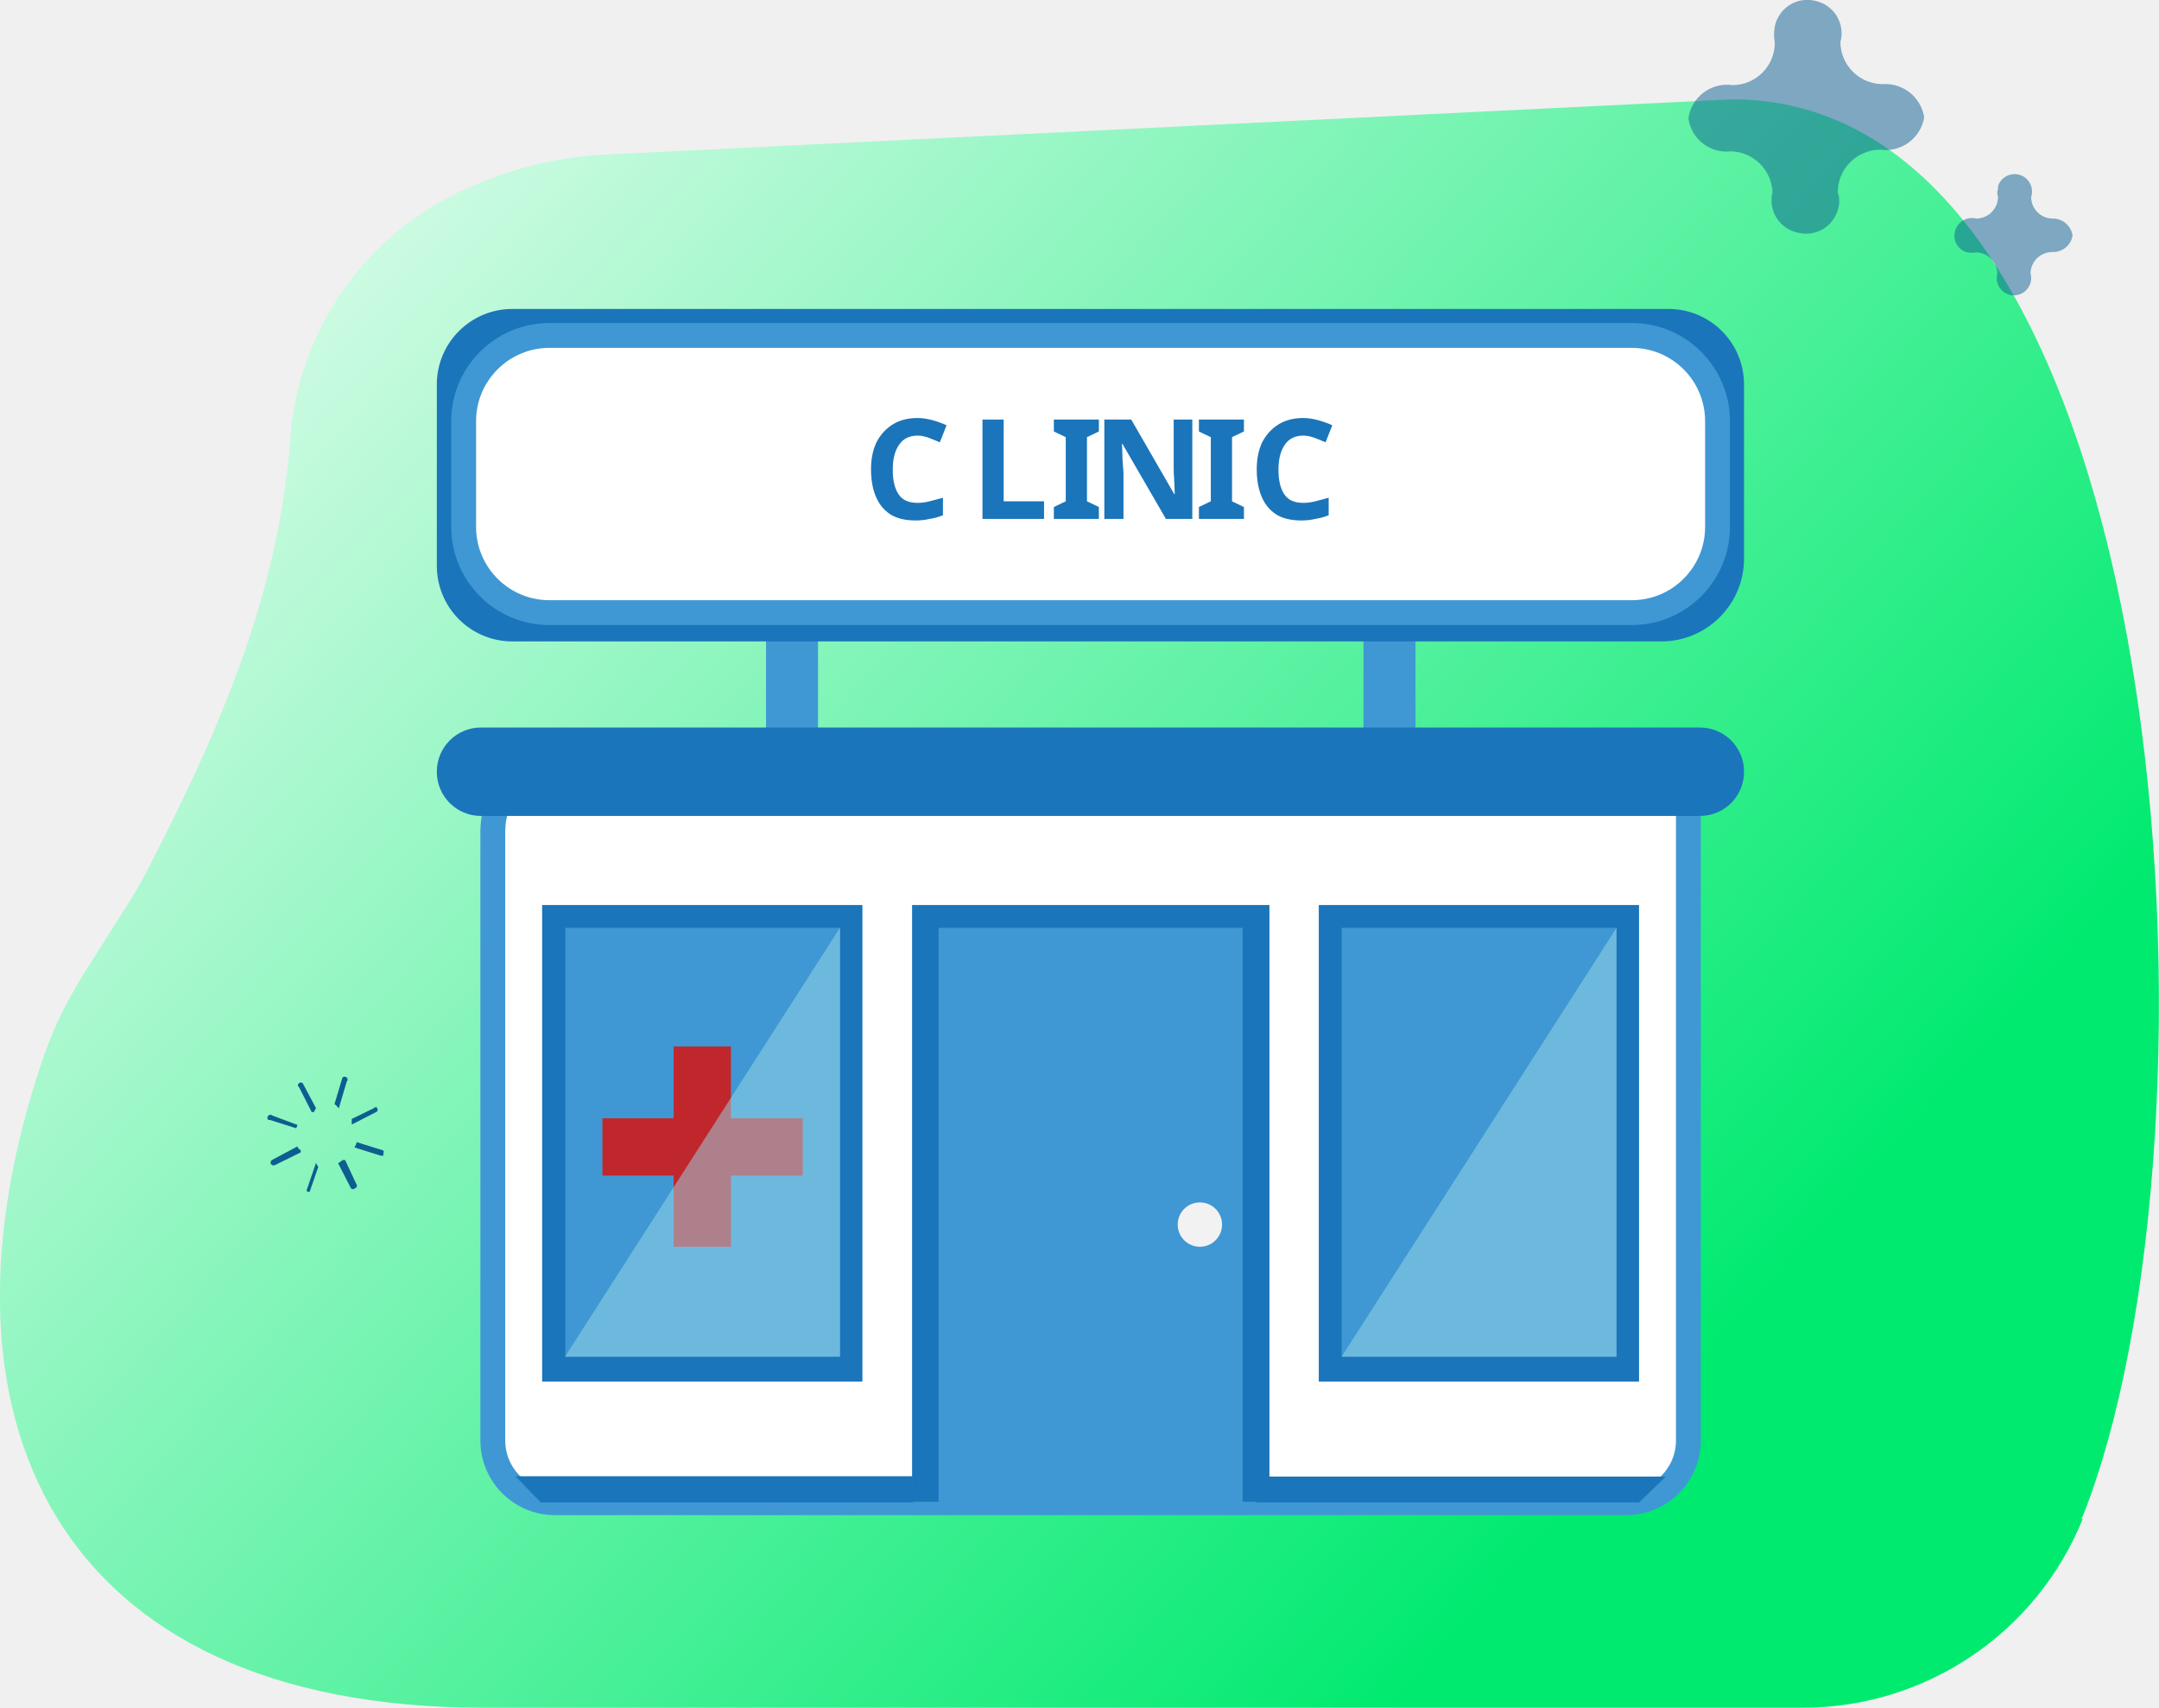
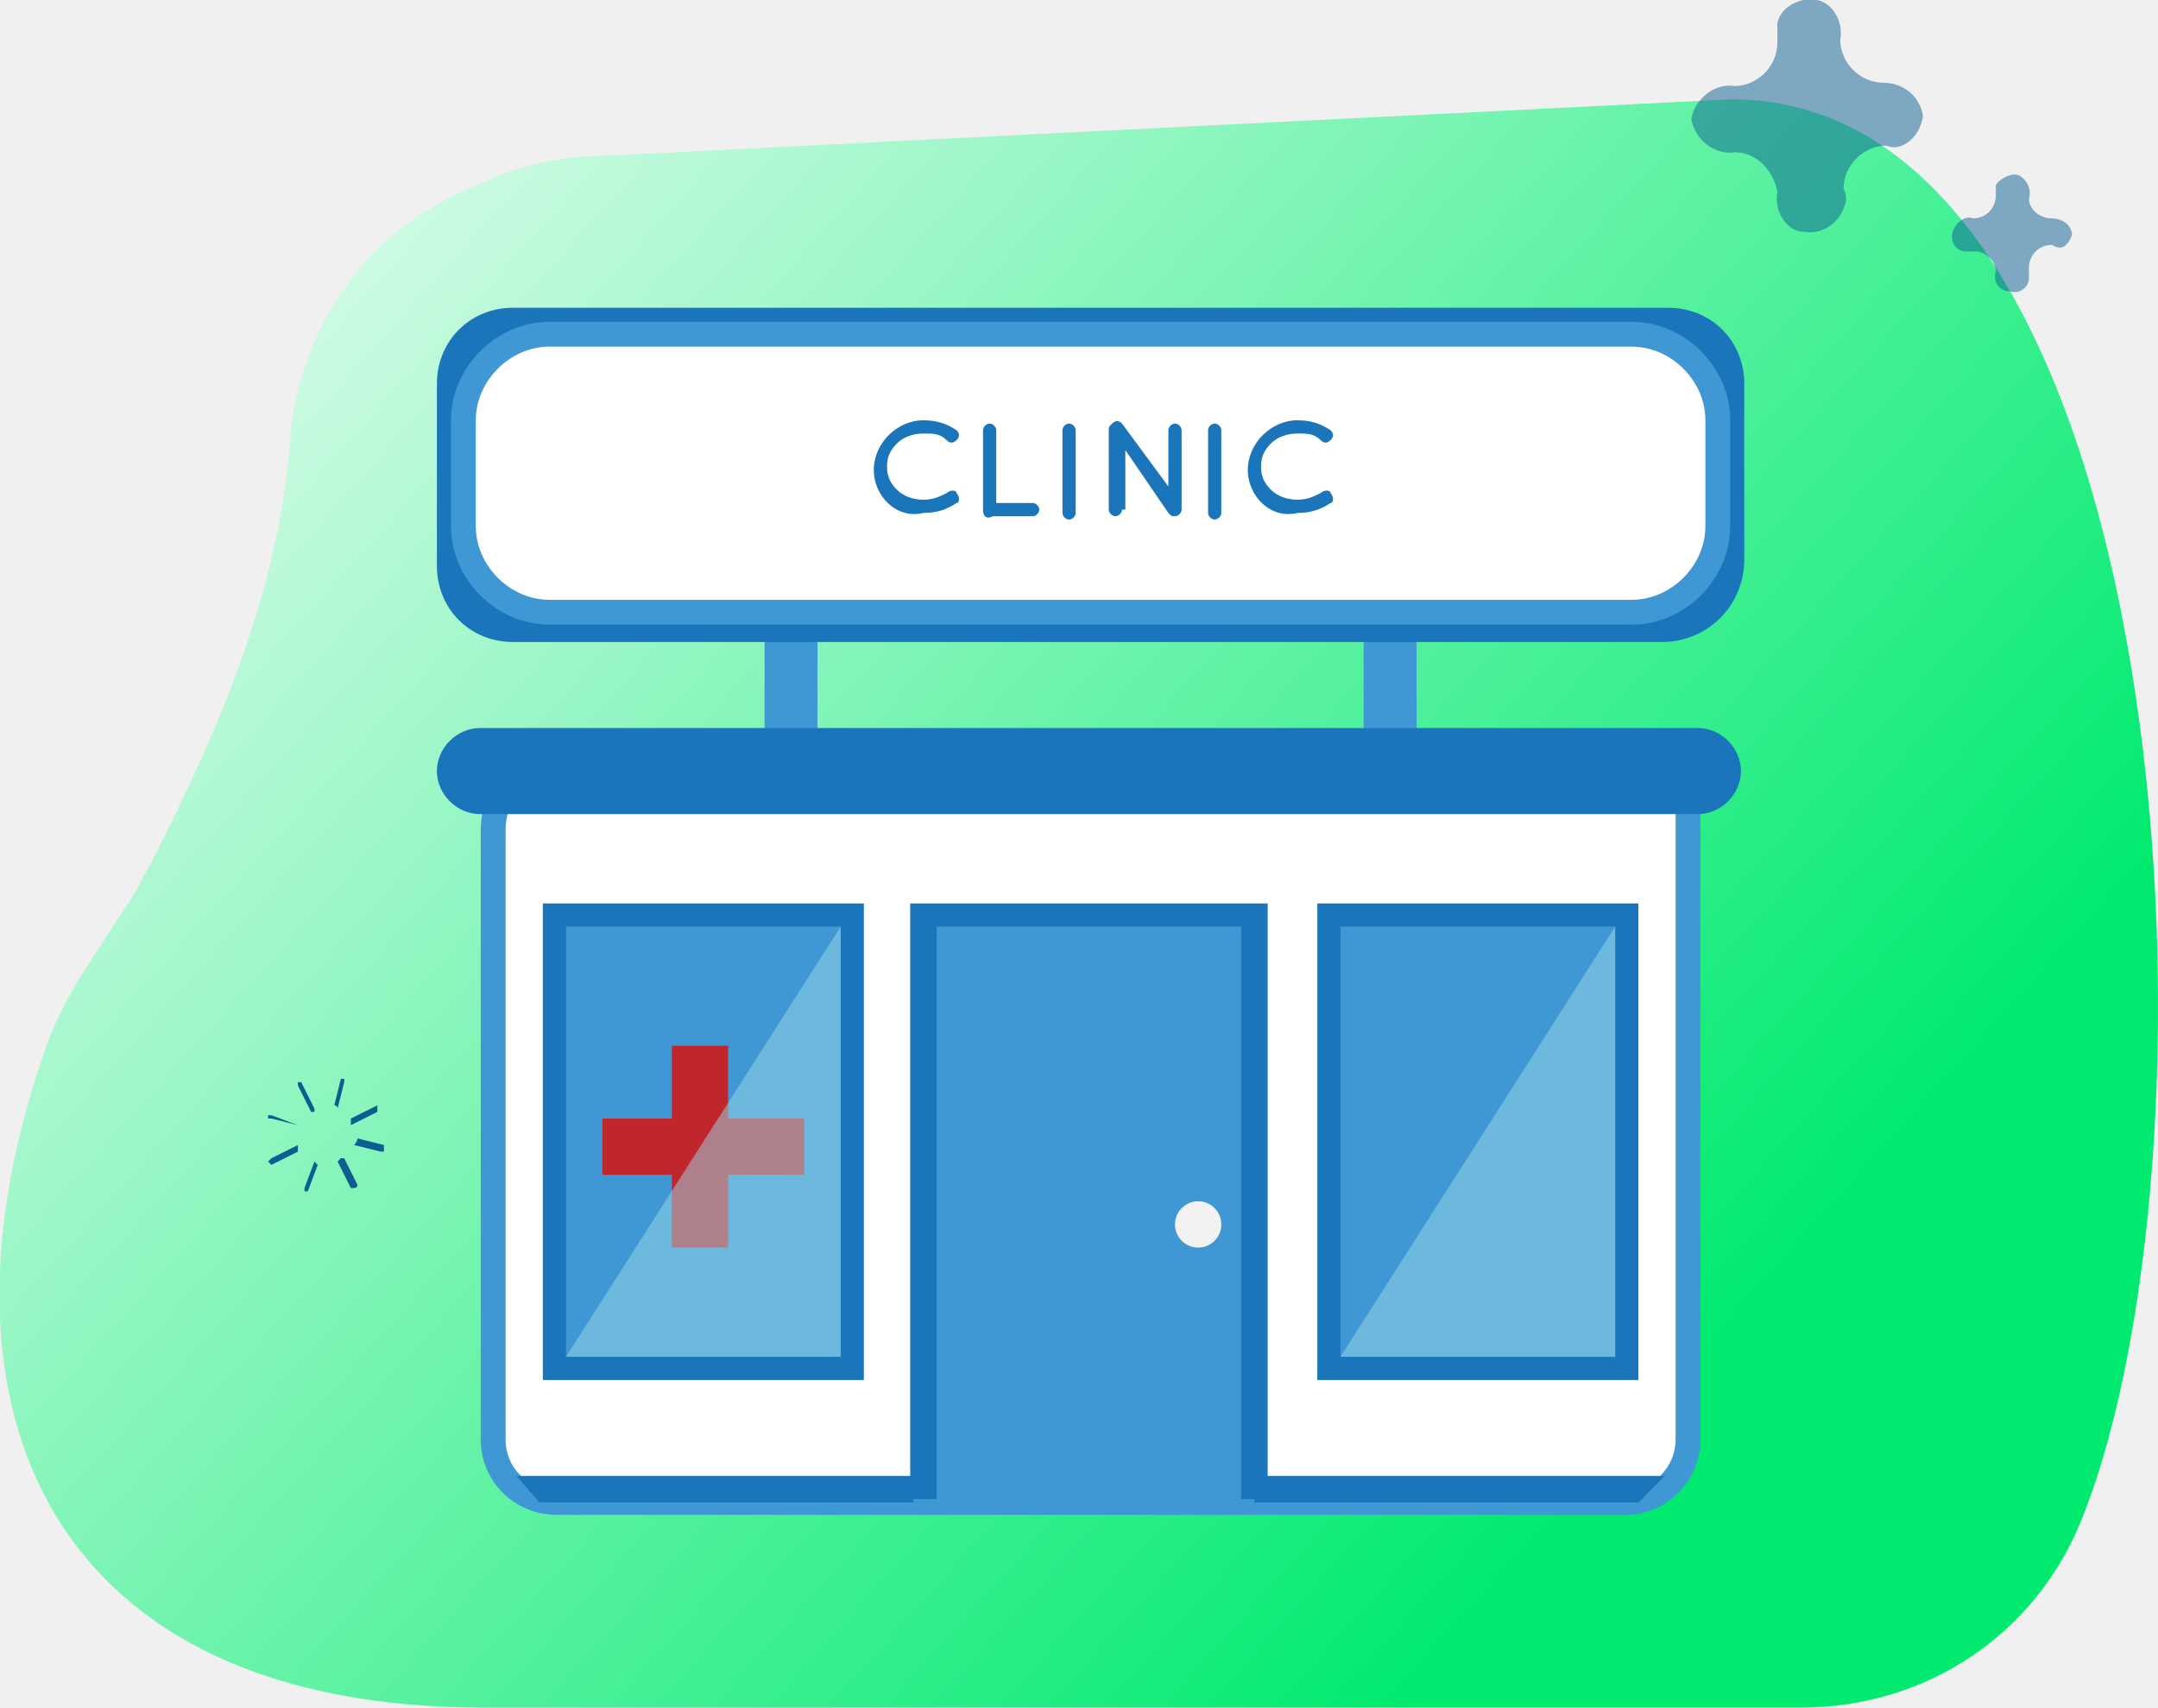
- <svg xmlns="http://www.w3.org/2000/svg" viewBox="0 0 65.19 51.57">
-   <defs>
-     <style>.a{fill:url(#a);}.b,.l{opacity:0.5;}.c{fill:#0c5e91;}.d{fill:#fff;stroke:#3f98d3;stroke-miterlimit:10;stroke-width:0.75px;}.e,.i,.j,.k{fill:#1b75ba;}.f{fill:#3f98d3;}.g{fill:#c0272d;}.h,.i,.j,.k,.l{isolation:isolate;}.i,.j,.k{font-size:4.21px;font-family:Quicksand-Bold, Quicksand;font-weight:700;}.j{letter-spacing:0.01em;}.k{letter-spacing:-0.03em;}.l{fill:#9bd9e9;}.m{fill:#f2f2f2;}</style>
-     <linearGradient id="a" x1="30.78" y1="41.85" x2="79.65" y2="-2.12" gradientTransform="matrix(1, 0, 0, -1, -30.09, 41.64)" gradientUnits="userSpaceOnUse">
-       <stop offset="0" stop-color="#fff" />
-       <stop offset="1" stop-color="#00ea6f" />
-     </linearGradient>
-   </defs>
-   <path class="a" d="M62.91,46.06a9.12,9.12,0,0,1-8.46,5.71H14.62c-13,0-17-8.86-13.27-19.7a12.13,12.13,0,0,1,1.18-2.43L4,27.31c.18-.29.35-.6.51-.91,2.32-4.5,4-8.55,4.3-13.28a9,9,0,0,1,5.57-7.34,11.33,11.33,0,0,1,4.06-.92L52.32,3.2c13.51,0,15.2,31.39,10.55,42.88Z" transform="translate(-0.02 -0.2)" />
-   <g class="b">
-     <path class="c" d="M58.12,3.74a1.19,1.19,0,0,0-1.25-1,1.28,1.28,0,0,1-1.28-1.27h0A1,1,0,0,0,54.85.23,1,1,0,0,0,53.61,1h0a1.34,1.34,0,0,0,0,.49,1.28,1.28,0,0,1-1.28,1.28h0a1.18,1.18,0,0,0-1.33,1h0a1.16,1.16,0,0,0,1.28,1A1.29,1.29,0,0,1,53.54,6a1,1,0,0,0,.78,1.23,1,1,0,0,0,1.19-.68.86.86,0,0,0,0-.55,1.29,1.29,0,0,1,1.28-1.28h0A1.18,1.18,0,0,0,58.12,3.74Z" transform="translate(-0.02 -0.2)" />
+ <svg xmlns="http://www.w3.org/2000/svg" version="1.1" id="Layer_1" x="0px" y="0px" viewBox="0 0 65.2 51.6" style="enable-background:new 0 0 65.2 51.6;" xml:space="preserve">
+   <style type="text/css">
+ 	.st0{fill:url(#SVGID_1_);}
+ 	.st1{opacity:0.5;}
+ 	.st2{fill:#0C5E91;}
+ 	.st3{fill:#FFFFFF;stroke:#3F98D3;stroke-width:0.75;stroke-miterlimit:10;}
+ 	.st4{fill:#1B75BA;}
+ 	.st5{fill:#3F98D3;}
+ 	.st6{fill:#C0272D;}
+ 	.st7{enable-background:new    ;}
+ 	.st8{opacity:0.5;fill:#9BD9E9;enable-background:new    ;}
+ 	.st9{fill:#F2F2F2;}
+ </style>
+   <linearGradient id="SVGID_1_" gradientUnits="userSpaceOnUse" x1="30.782" y1="1038.148" x2="79.651" y2="1082.118" gradientTransform="matrix(1 0 0 1 -30.11 -1038.56)">
+     <stop offset="0" style="stop-color:#FFFFFF" />
+     <stop offset="1" style="stop-color:#00EA6F" />
+   </linearGradient>
+   <path class="st0" d="M62.9,45.9c-1.4,3.5-4.7,5.7-8.5,5.7H14.6c-13,0-17-8.9-13.3-19.7C1.6,31,2,30.2,2.5,29.4L4,27.1  c0.2-0.3,0.3-0.6,0.5-0.9c2.3-4.5,4-8.6,4.3-13.3c0.4-3.3,2.5-6.1,5.6-7.3C15.6,5,17,4.7,18.4,4.7L52.3,3  C65.8,3,67.5,34.4,62.9,45.9L62.9,45.9z" />
+   <g class="st1">
+     <path class="st2" d="M58.1,3.5c-0.1-0.6-0.6-1-1.2-1c-0.7,0-1.3-0.6-1.3-1.3l0,0c0.1-0.5-0.2-1.1-0.7-1.2c0,0,0,0,0,0   c-0.5-0.1-1.1,0.2-1.2,0.7c0,0,0,0,0,0.1l0,0c0,0.2,0,0.3,0,0.5c0,0.7-0.6,1.3-1.3,1.3l0,0c-0.6-0.1-1.2,0.4-1.3,1l0,0   c0.1,0.6,0.7,1.1,1.3,1c0.7,0,1.2,0.6,1.3,1.2c-0.1,0.5,0.2,1.1,0.7,1.2c0,0,0,0,0.1,0c0.5,0.1,1-0.2,1.2-0.7   c0.1-0.2,0.1-0.4,0-0.6c0-0.7,0.6-1.3,1.3-1.3l0,0C57.4,4.6,58,4.2,58.1,3.5z" />
  </g>
-   <g class="b">
-     <path class="c" d="M62.6,7.31A.6.6,0,0,0,62,6.8a.65.65,0,0,1-.65-.65.52.52,0,0,0-1-.33.24.24,0,0,0,0,.08.36.36,0,0,0,0,.25.66.66,0,0,1-.66.65.53.53,0,0,0-.64.38.52.52,0,0,0,.37.64.62.62,0,0,0,.27,0,.66.66,0,0,1,.64.64.52.52,0,0,0,.36.64h0a.52.52,0,0,0,.64-.36.45.45,0,0,0,0-.28.66.66,0,0,1,.66-.65A.59.59,0,0,0,62.6,7.31Z" transform="translate(-0.02 -0.2)" />
+   <g class="st1">
+     <path class="st2" d="M62.6,7.1c0-0.3-0.3-0.5-0.6-0.5c-0.4,0-0.7-0.3-0.7-0.6c0,0,0,0,0,0c0.1-0.3-0.1-0.6-0.3-0.7   s-0.6,0.1-0.7,0.3l0,0c0,0,0,0.1,0,0.1c0,0.1,0,0.2,0,0.2c0,0.4-0.3,0.7-0.7,0.7C59.4,6.5,59.1,6.7,59,7c-0.1,0.3,0.1,0.6,0.4,0.6   c0,0,0,0,0,0c0.1,0,0.2,0,0.3,0c0.3,0,0.6,0.3,0.6,0.6c-0.1,0.3,0.1,0.6,0.4,0.6l0,0c0.3,0.1,0.6-0.1,0.6-0.4c0-0.1,0-0.2,0-0.3   c0-0.4,0.3-0.7,0.7-0.7C62.3,7.6,62.5,7.4,62.6,7.1z" />
  </g>
-   <path class="c" d="M10.23,35.33l.39.76a.08.08,0,0,0,.11,0h0a.1.1,0,0,0,.07-.09,0,0,0,0,0,0,0h0l-.36-.77-.07,0Z" transform="translate(-0.02 -0.2)" />
-   <path class="c" d="M9.56,33.66l-.4-.75a.08.08,0,0,0-.11,0h0a.07.07,0,0,0,0,.12l.38.75.07,0Z" transform="translate(-0.02 -0.2)" />
-   <path class="c" d="M9,34.82l-.75.4a.1.1,0,0,0-.06.11h0a.1.1,0,0,0,.12.06h0L9.1,35v-.07A.17.17,0,0,1,9,34.82Z" transform="translate(-0.02 -0.2)" />
-   <path class="c" d="M11.4,33.62l-.76.37v.17l.76-.39a.09.09,0,0,0,0-.12.08.08,0,0,0-.11,0Z" transform="translate(-0.02 -0.2)" />
-   <path class="c" d="M9.56,35.32l-.26.76a.09.09,0,0,0,0,.11h.07a0,0,0,0,0,0,0l.26-.75Z" transform="translate(-0.02 -0.2)" />
-   <path class="c" d="M10.25,33.67l.24-.81a.08.08,0,0,0,0-.12.09.09,0,0,0-.13,0h0l-.24.8A.65.65,0,0,1,10.25,33.67Z" transform="translate(-0.02 -0.2)" />
-   <path class="c" d="M10.72,34.85l.8.25h.07a.06.06,0,0,0,0-.06.08.08,0,0,0,0-.1h0l-.8-.25A.43.43,0,0,1,10.72,34.85Z" transform="translate(-0.02 -0.2)" />
-   <path class="c" d="M9,34.17l-.75-.28a.09.09,0,1,0-.13.13h.05l.79.25S9,34.21,9,34.17Z" transform="translate(-0.02 -0.2)" />
-   <path class="d" d="M17.49,22.72H49.12A1.87,1.87,0,0,1,51,24.58h0V43.7a1.88,1.88,0,0,1-1.88,1.88H16.79A1.88,1.88,0,0,1,14.9,43.7h0V25.3A2.62,2.62,0,0,1,17.49,22.72Z" transform="translate(-0.02 -0.2)" />
-   <rect class="e" x="27.54" y="27.33" width="10.79" height="18.02" />
-   <rect class="f" x="28.34" y="28.02" width="9.18" height="17.36" />
-   <rect class="e" x="39.82" y="27.33" width="9.67" height="14.39" />
-   <rect class="f" x="40.51" y="28.02" width="8.3" height="12.95" />
-   <rect class="e" x="16.37" y="27.33" width="9.67" height="14.39" />
-   <rect class="f" x="17.07" y="28.02" width="8.3" height="12.95" />
-   <rect class="f" x="23.13" y="14.87" width="1.57" height="8.32" />
-   <rect class="f" x="41.17" y="14.87" width="1.57" height="8.32" />
-   <rect class="e" x="13.19" y="21.97" width="39.47" height="2.67" rx="1.33" />
-   <path class="e" d="M15.5,9.53H50.4a2.28,2.28,0,0,1,2.28,2.28h0v5.26a2.5,2.5,0,0,1-2.5,2.5H15.5a2.28,2.28,0,0,1-2.29-2.29h0V11.79A2.28,2.28,0,0,1,15.5,9.53Z" transform="translate(-0.02 -0.2)" />
-   <rect class="d" x="14" y="10.13" width="37.86" height="8.37" rx="2.59" />
-   <path class="e" d="M15.58,44.78h12v.79H16.35c-.2-.56.09-.21,0,0Z" transform="translate(-0.02 -0.2)" />
-   <polygon class="e" points="37.93 44.59 50.3 44.59 49.49 45.37 37.93 45.37 37.93 44.59" />
-   <rect class="g" x="20.34" y="31.6" width="1.73" height="6.05" />
-   <rect class="g" x="18.19" y="33.77" width="6.05" height="1.73" />
-   <g class="h">
-     <text class="i" transform="translate(26.05 15.67)">C</text>
-     <text class="j" transform="translate(29.29 15.67)">L</text>
-     <text class="i" transform="translate(31.68 15.67)">I</text>
-     <text class="k" transform="translate(32.97 15.67)">N</text>
-     <text class="i" transform="translate(36.06 15.67)">IC</text>
+   <path class="st2" d="M10.2,35.1l0.4,0.8c0,0,0.1,0,0.1,0l0,0c0,0,0.1,0,0.1-0.1l0,0l0,0L10.4,35h-0.1L10.2,35.1z" />
+   <path class="st2" d="M9.5,33.5l-0.4-0.8c0,0-0.1,0-0.1,0l0,0c0,0,0,0.1,0,0.1c0,0,0,0,0,0l0.4,0.8h0.1L9.5,33.5z" />
+   <path class="st2" d="M9,34.6L8.2,35c0,0-0.1,0.1-0.1,0.1l0,0c0,0,0.1,0.1,0.1,0.1l0,0l0.8-0.4v-0.1C9,34.7,9,34.7,9,34.6z" />
+   <path class="st2" d="M11.4,33.4l-0.8,0.4V34l0.8-0.4C11.4,33.5,11.4,33.5,11.4,33.4c0,0-0.1,0-0.1,0L11.4,33.4z" />
+   <path class="st2" d="M9.5,35.1l-0.3,0.8c0,0,0,0.1,0,0.1h0.1l0,0l0.3-0.8L9.5,35.1z" />
+   <path class="st2" d="M10.2,33.5l0.2-0.8c0,0,0-0.1,0-0.1c0,0,0,0,0,0c0,0-0.1,0-0.1,0c0,0,0,0,0,0l0,0l-0.2,0.8  C10.1,33.4,10.2,33.4,10.2,33.5z" />
+   <path class="st2" d="M10.7,34.6l0.8,0.2h0.1c0,0,0,0,0-0.1c0,0,0-0.1,0-0.1l0,0l-0.8-0.2C10.8,34.5,10.7,34.6,10.7,34.6z" />
+   <path class="st2" d="M9,34l-0.8-0.3c0,0-0.1,0-0.1,0c0,0,0,0.1,0,0.1h0.1l0.8,0.2C8.9,34.1,9,34,9,34z" />
+   <path class="st3" d="M17.5,22.5h31.6c1,0,1.9,0.8,1.9,1.9c0,0,0,0,0,0l0,0v19.1c0,1-0.8,1.9-1.9,1.9c0,0,0,0,0,0H16.8  c-1,0-1.9-0.8-1.9-1.9c0,0,0,0,0,0l0,0V25.1C14.9,23.7,16.1,22.5,17.5,22.5z" />
+   <rect x="27.5" y="27.3" class="st4" width="10.8" height="18" />
+   <rect x="28.3" y="28" class="st5" width="9.2" height="17.4" />
+   <rect x="39.8" y="27.3" class="st4" width="9.7" height="14.4" />
+   <rect x="40.5" y="28" class="st5" width="8.3" height="13" />
+   <rect x="16.4" y="27.3" class="st4" width="9.7" height="14.4" />
+   <rect x="17.1" y="28" class="st5" width="8.3" height="13" />
+   <rect x="23.1" y="14.9" class="st5" width="1.6" height="8.3" />
+   <rect x="41.2" y="14.9" class="st5" width="1.6" height="8.3" />
+   <path class="st4" d="M14.5,22h36.8c0.7,0,1.3,0.6,1.3,1.3v0c0,0.7-0.6,1.3-1.3,1.3H14.5c-0.7,0-1.3-0.6-1.3-1.3v0  C13.2,22.6,13.8,22,14.5,22z" />
+   <path class="st4" d="M15.5,9.3h34.9c1.3,0,2.3,1,2.3,2.3l0,0v5.3c0,1.4-1.1,2.5-2.5,2.5H15.5c-1.3,0-2.3-1-2.3-2.3c0,0,0,0,0,0l0,0  v-5.5C13.2,10.3,14.2,9.3,15.5,9.3z" />
+   <path class="st3" d="M16.6,10.1h32.7c1.4,0,2.6,1.2,2.6,2.6v3.2c0,1.4-1.2,2.6-2.6,2.6H16.6c-1.4,0-2.6-1.2-2.6-2.6v-3.2  C14,11.3,15.2,10.1,16.6,10.1z" />
+   <path class="st4" d="M15.6,44.6h12v0.8H16.3c-0.2-0.6,0.1-0.2,0,0L15.6,44.6z" />
+   <polygon class="st4" points="37.9,44.6 50.3,44.6 49.5,45.4 37.9,45.4 " />
+   <rect x="20.3" y="31.6" class="st6" width="1.7" height="6.1" />
+   <rect x="18.2" y="33.8" class="st6" width="6.1" height="1.7" />
+   <g>
+     <g class="st7">
+       <path class="st4" d="M26.4,14.2c0-0.8,0.7-1.5,1.5-1.5c0.4,0,0.7,0.1,1,0.3c0.1,0.1,0.1,0.2,0,0.3c-0.1,0.1-0.2,0.1-0.3,0    c-0.2-0.2-0.4-0.2-0.7-0.2c-0.3,0-0.6,0.1-0.8,0.3c-0.2,0.2-0.3,0.4-0.3,0.7c0,0.3,0.1,0.5,0.3,0.7c0.2,0.2,0.5,0.3,0.8,0.3    c0.3,0,0.5-0.1,0.7-0.2c0.1-0.1,0.3-0.1,0.3,0c0.1,0.1,0.1,0.3,0,0.3c-0.3,0.2-0.6,0.3-1,0.3C27.1,15.7,26.4,15,26.4,14.2z" />
+     </g>
+     <g class="st7">
+       <path class="st4" d="M29.7,15.4V13c0-0.1,0.1-0.2,0.2-0.2c0.1,0,0.2,0.1,0.2,0.2v2.2h1.1c0.1,0,0.2,0.1,0.2,0.2    c0,0.1-0.1,0.2-0.2,0.2H30c0,0,0,0,0,0c0,0,0,0,0,0C29.8,15.7,29.7,15.6,29.7,15.4z" />
+     </g>
+     <g class="st7">
+       <path class="st4" d="M32.1,13c0-0.1,0.1-0.2,0.2-0.2c0.1,0,0.2,0.1,0.2,0.2v2.5c0,0.1-0.1,0.2-0.2,0.2c-0.1,0-0.2-0.1-0.2-0.2V13z    " />
+     </g>
+     <g class="st7">
+       <path class="st4" d="M33.9,15.4c0,0.1-0.1,0.2-0.2,0.2c-0.1,0-0.2-0.1-0.2-0.2V13c0,0,0,0,0,0c0-0.1,0-0.1,0.1-0.2    c0.1-0.1,0.2-0.1,0.3,0l1.4,1.9V13c0-0.1,0.1-0.2,0.2-0.2c0.1,0,0.2,0.1,0.2,0.2v2.4c0,0.1-0.1,0.2-0.2,0.2c-0.1,0-0.1,0-0.2-0.1    c0,0,0,0,0,0l-1.3-1.9V15.4z" />
+     </g>
+     <g class="st7">
+       <path class="st4" d="M36.5,13c0-0.1,0.1-0.2,0.2-0.2c0.1,0,0.2,0.1,0.2,0.2v2.5c0,0.1-0.1,0.2-0.2,0.2c-0.1,0-0.2-0.1-0.2-0.2V13z    " />
+       <path class="st4" d="M37.7,14.2c0-0.8,0.7-1.5,1.5-1.5c0.4,0,0.7,0.1,1,0.3c0.1,0.1,0.1,0.2,0,0.3c-0.1,0.1-0.2,0.1-0.3,0    c-0.2-0.2-0.4-0.2-0.7-0.2c-0.3,0-0.6,0.1-0.8,0.3c-0.2,0.2-0.3,0.4-0.3,0.7c0,0.3,0.1,0.5,0.3,0.7c0.2,0.2,0.5,0.3,0.8,0.3    c0.3,0,0.5-0.1,0.7-0.2c0.1-0.1,0.3-0.1,0.3,0c0.1,0.1,0.1,0.3,0,0.3c-0.3,0.2-0.6,0.3-1,0.3C38.4,15.7,37.7,15,37.7,14.2z" />
+     </g>
  </g>
-   <polygon class="l" points="17.06 40.97 25.36 28.02 25.36 40.97 17.06 40.97" />
-   <polygon class="l" points="40.51 40.97 48.81 28.02 48.81 40.97 40.51 40.97" />
-   <circle class="m" cx="36.23" cy="36.98" r="0.67" />
+   <polygon class="st8" points="17.1,41 25.4,28 25.4,41 " />
+   <polygon class="st8" points="40.5,41 48.8,28 48.8,41 " />
+   <circle class="st9" cx="36.2" cy="37" r="0.7" />
</svg>
